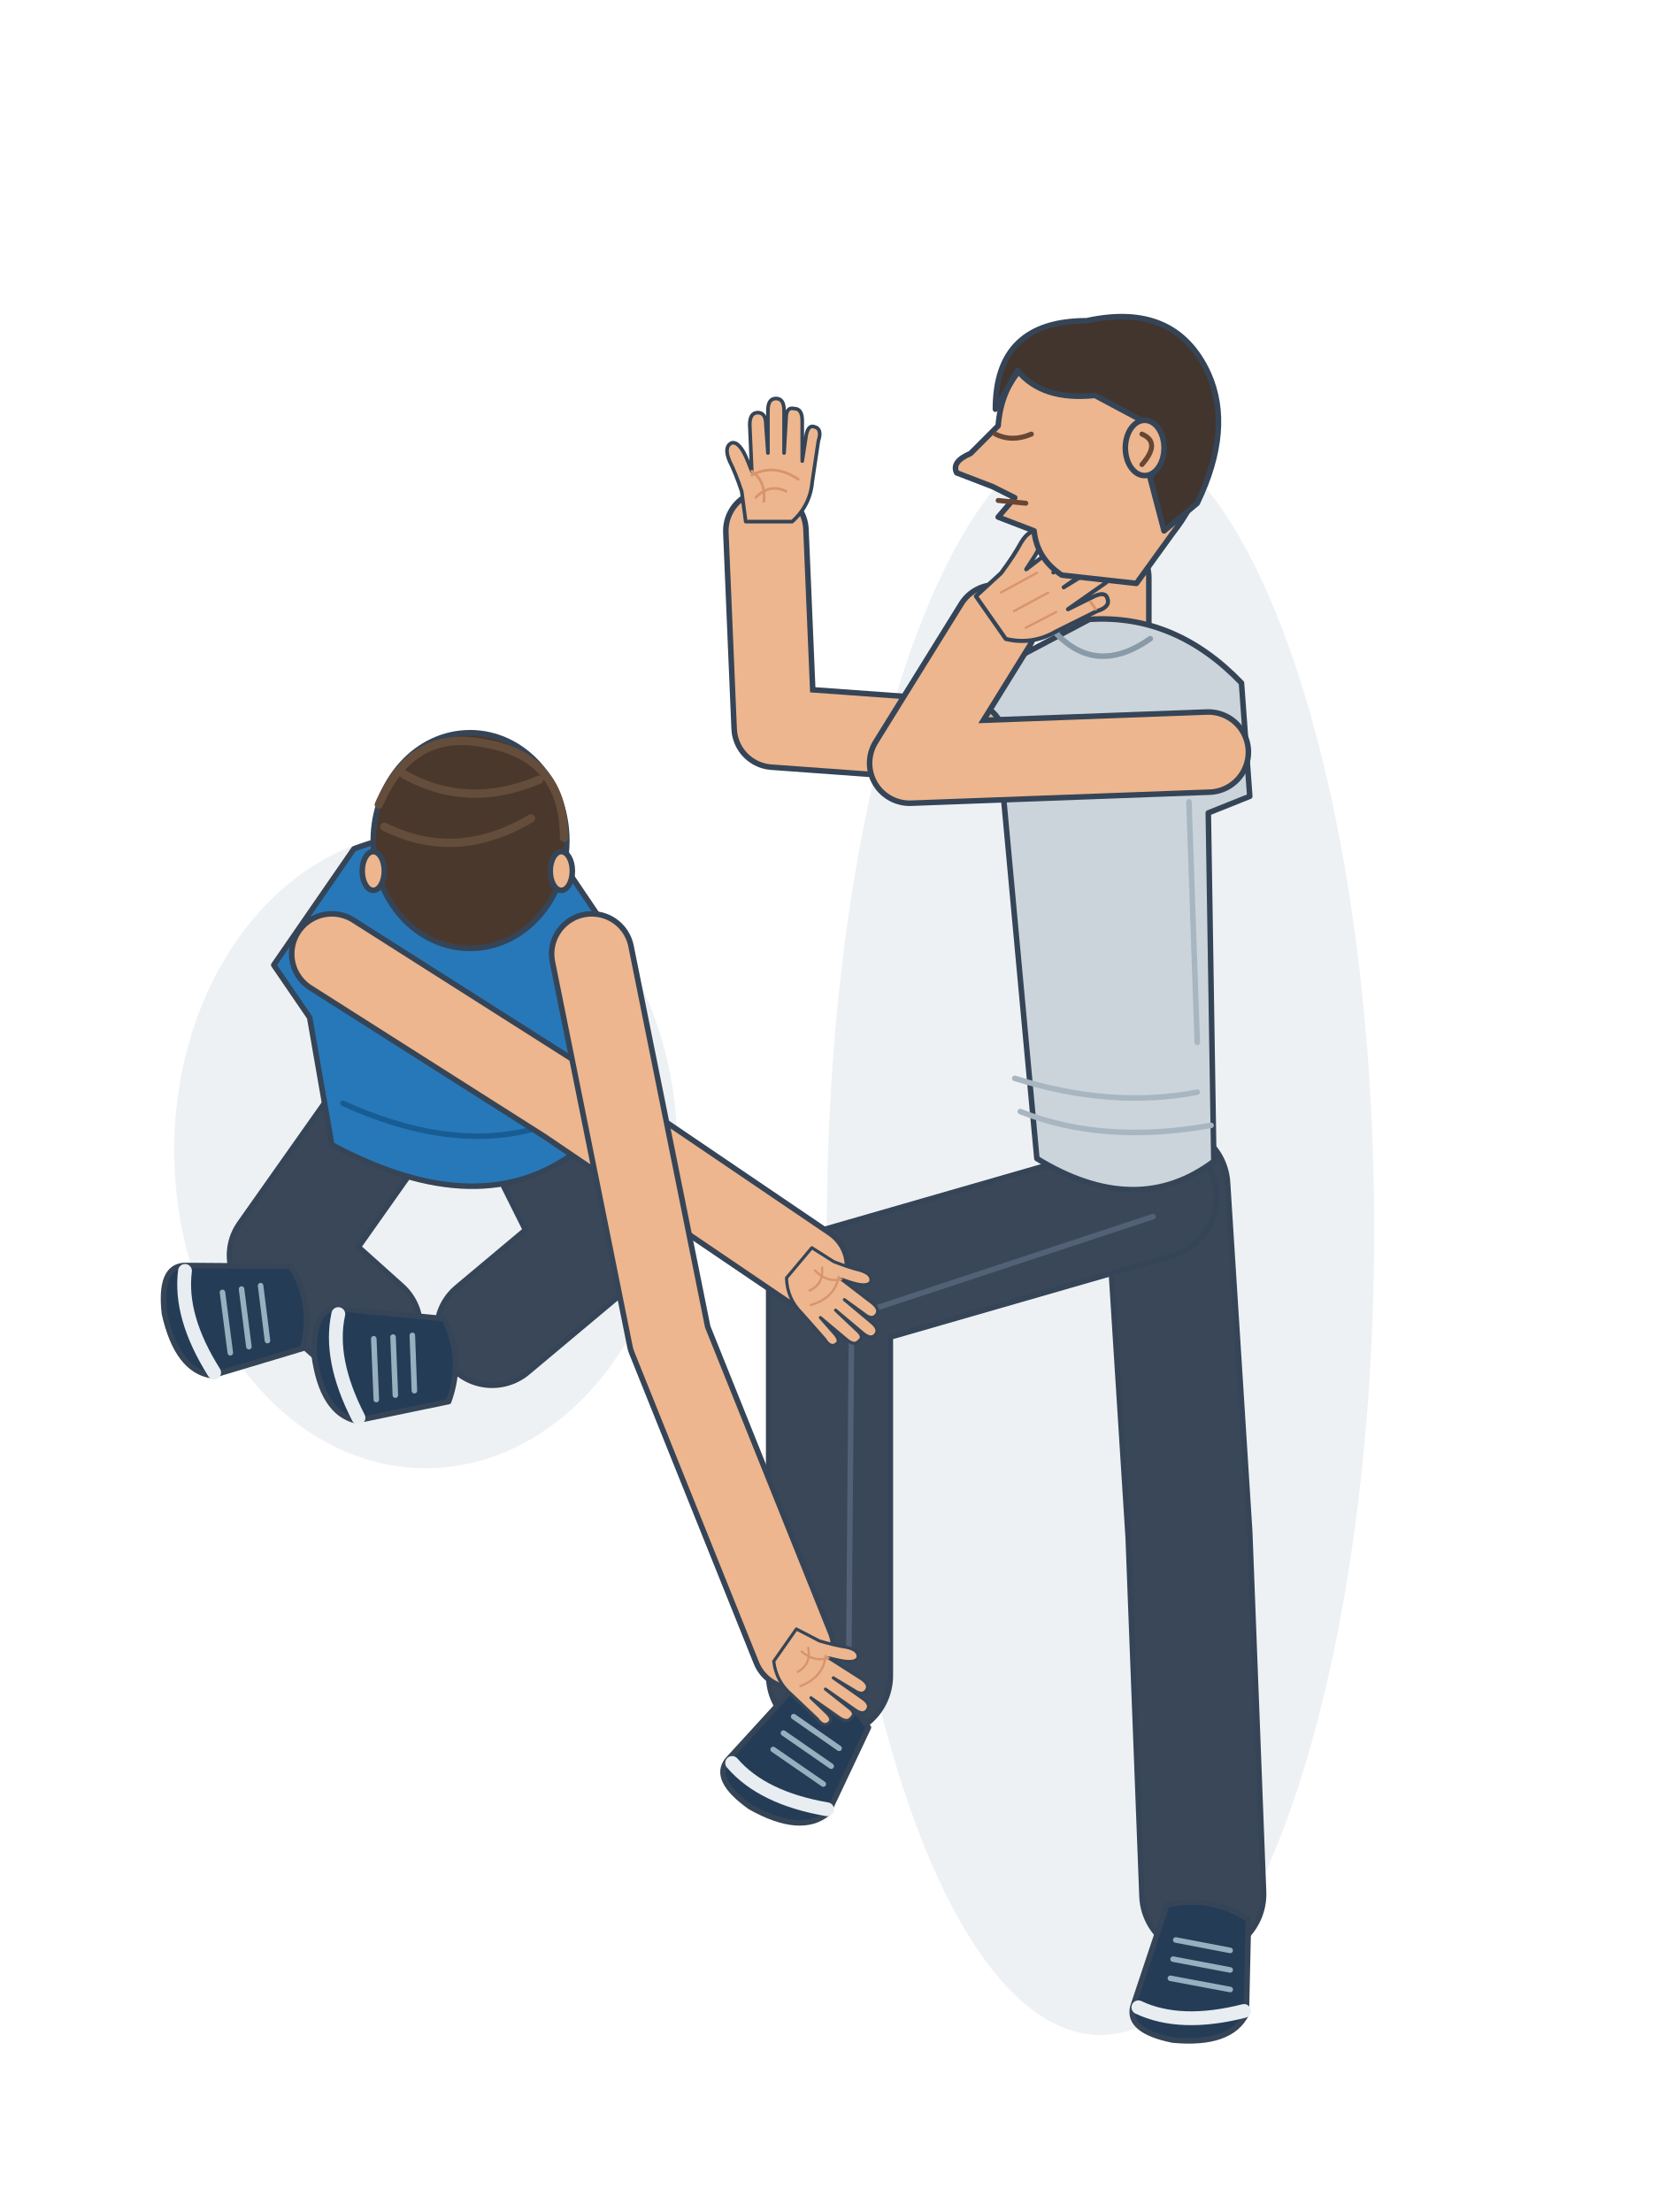
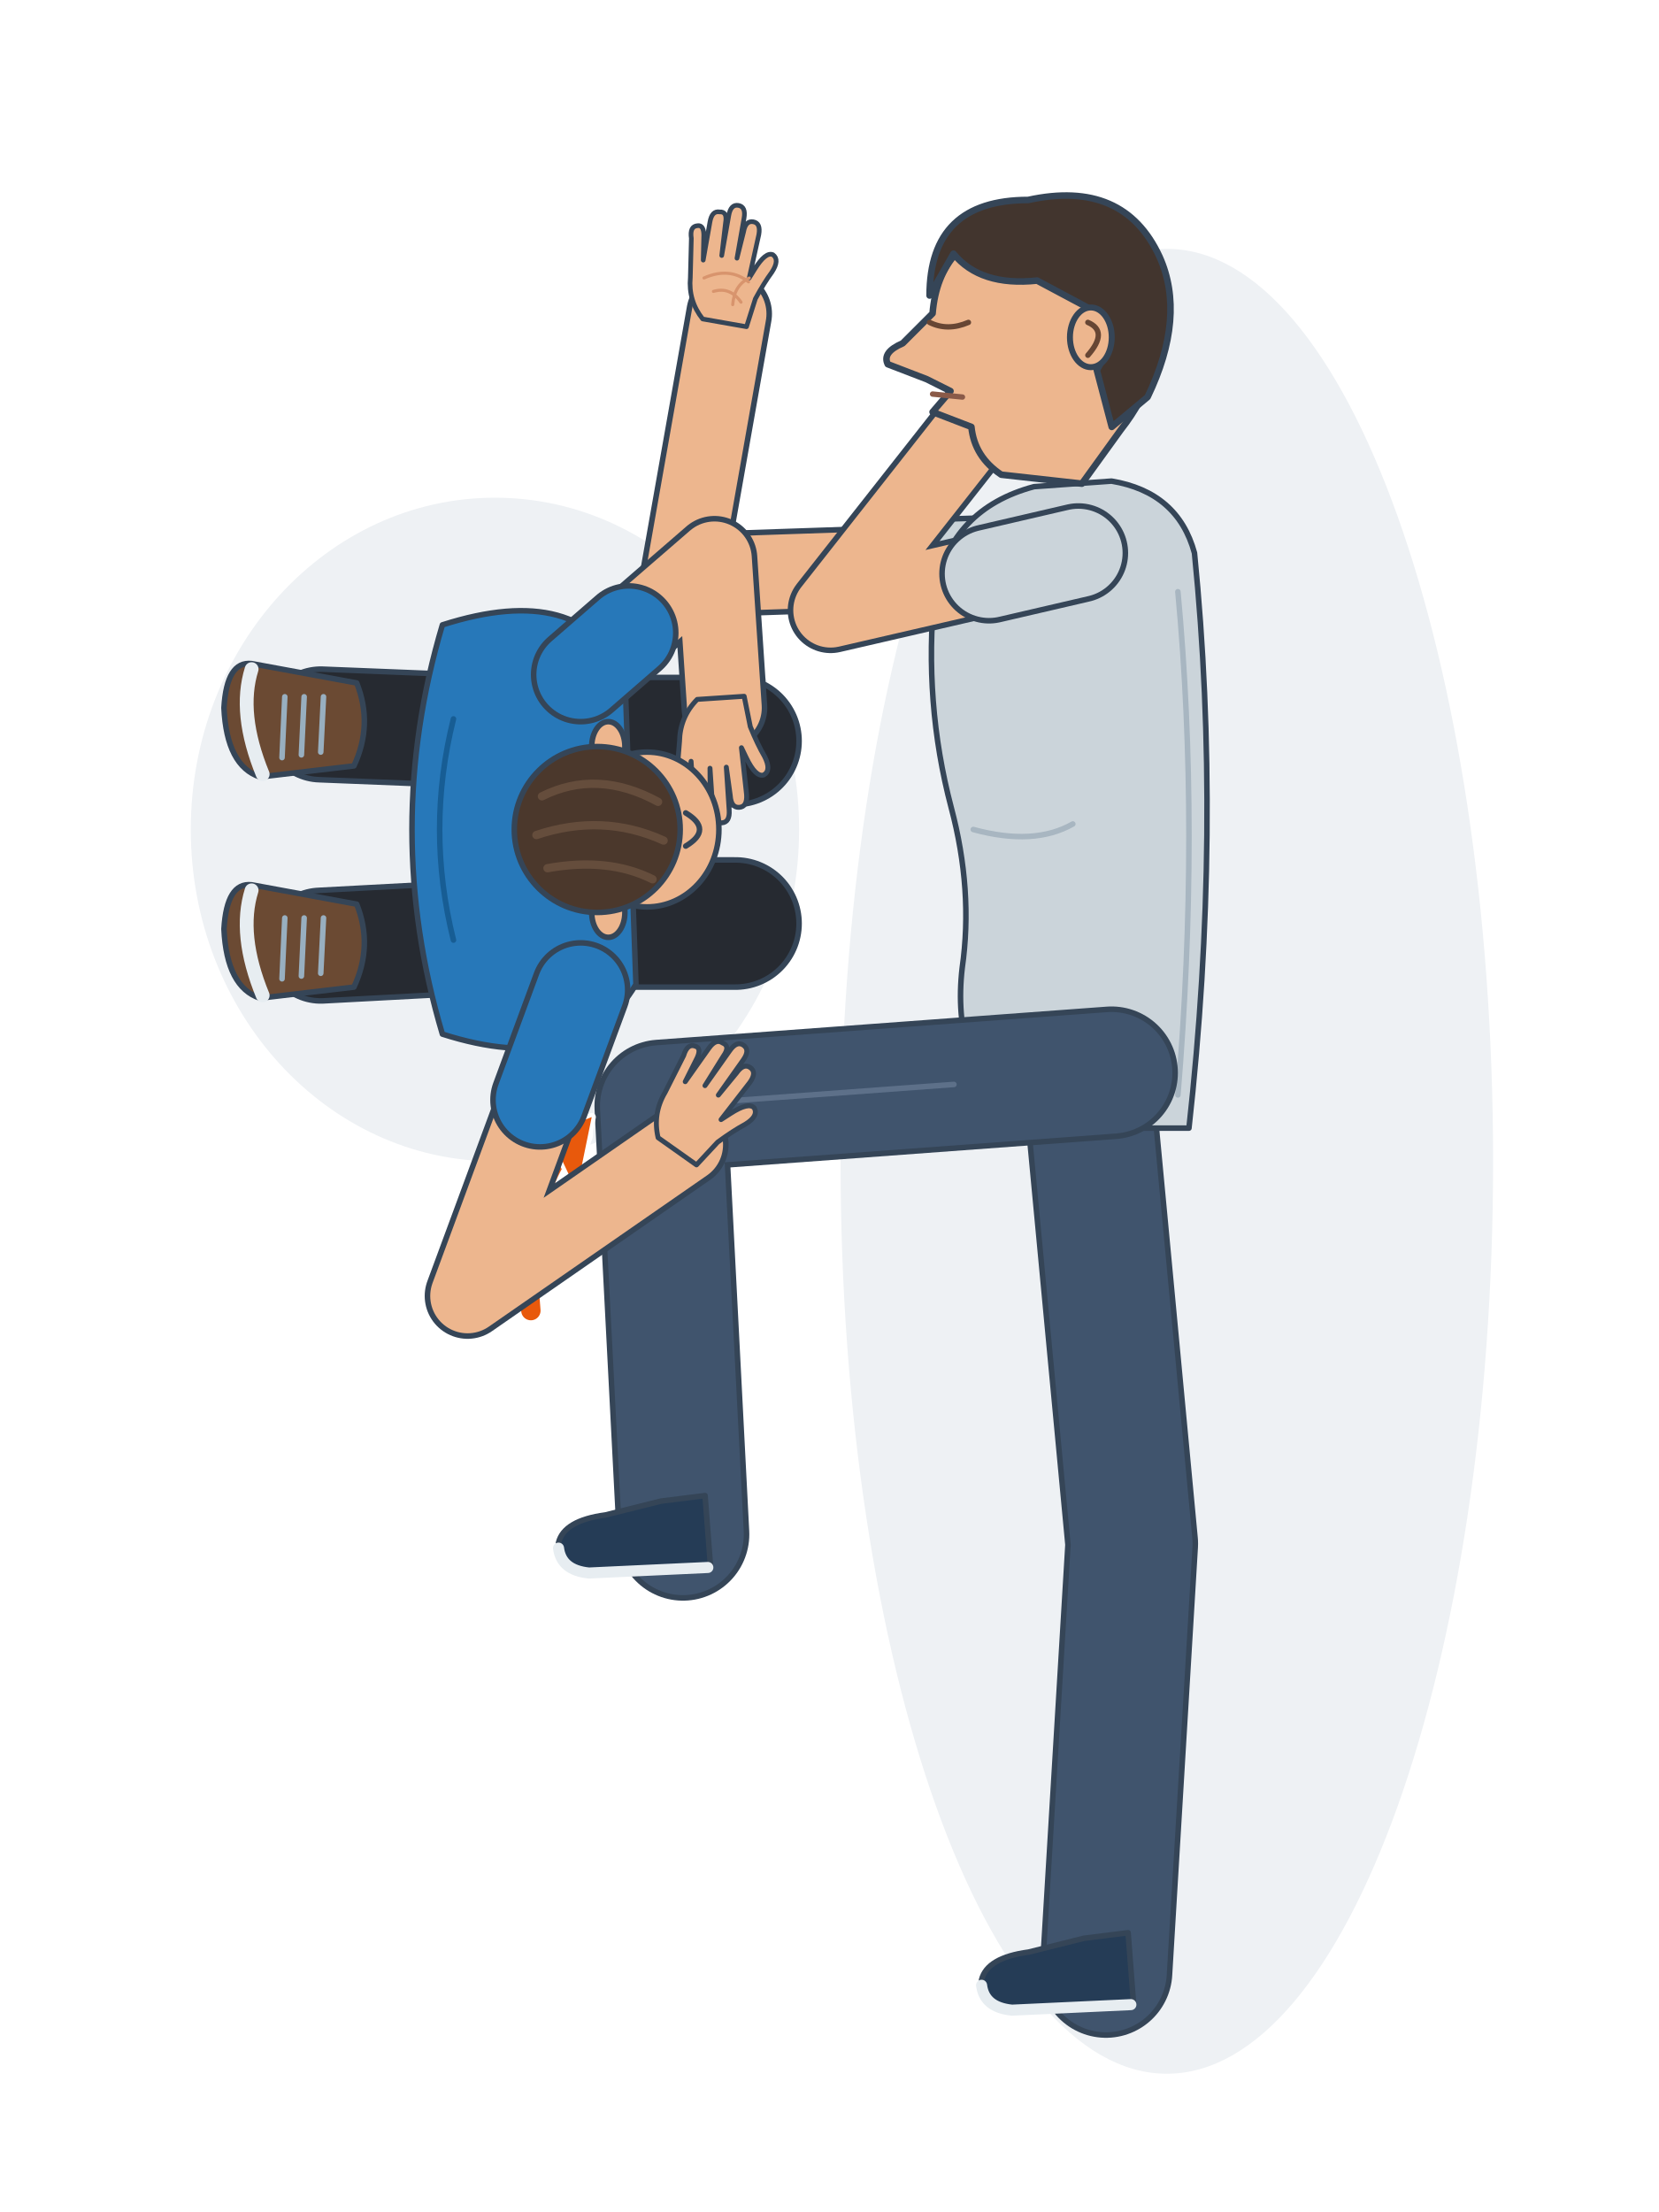
<svg xmlns="http://www.w3.org/2000/svg" width="600" height="800" viewBox="0 0 600 800" role="img">
  <rect width="600" height="800" fill="white" />
-   <ellipse cx="398" cy="445" rx="99" ry="291" fill="#eef1f4" stroke="none" stroke-width="2" />
-   <ellipse cx="154" cy="416" rx="91" ry="115" fill="#eef1f4" stroke="none" stroke-width="2" />
-   <path d="M400 209 L400 243" fill="none" stroke="#354557" stroke-width="33" stroke-linecap="round" stroke-linejoin="round" />
-   <path d="M400 209 L400 243" fill="none" stroke="#edb68e" stroke-width="29" stroke-linecap="round" stroke-linejoin="round" />
-   <path d="M422 429 L430 555 L435 685" fill="none" stroke="#354557" stroke-width="46" stroke-linecap="round" stroke-linejoin="round" />
-   <path d="M422 429 L430 555 L435 685" fill="none" stroke="#394759" stroke-width="42" stroke-linecap="round" stroke-linejoin="round" />
-   <g transform="translate(435 704) rotate(8)">
-     <path d="M-15 -13 Q0 -19 15 -12 L19 22 Q15 34 -6 35 Q-23 34 -22 25 Z" fill="#253c56" stroke="#354557" stroke-width="2" stroke-linecap="round" stroke-linejoin="round" />
-     <path d="M-20 25 Q-4 30 18 21" fill="none" stroke="#e7edf1" stroke-width="5" stroke-linecap="round" stroke-linejoin="round" />
-     <path d="M-10 -1 L10 0 M-10 6 L11 7 M-10 13 L12 14" fill="none" stroke="#98afc0" stroke-width="2" stroke-linecap="round" stroke-linejoin="round" />
+   <ellipse cx="422" cy="420" rx="118" ry="330" fill="#eef1f4" stroke="none" stroke-width="2" />
+   <ellipse cx="179" cy="300" rx="110" ry="120" fill="#eef1f4" stroke="none" stroke-width="2" />
+   <g transform="translate(22 0)">
+     <path d="M372 396 L387.3 558.3 L378 713" fill="none" stroke="#354557" stroke-width="48" stroke-linecap="round" stroke-linejoin="round" />
+     <path d="M372 396 L387.3 558.3 L378 713" fill="none" stroke="#40546d" stroke-width="44" stroke-linecap="round" stroke-linejoin="round" />
+     <g transform="translate(378 713) rotate(0)">
+       <path d="M8 -14 L10 12 L-34 14 Q-46 13 -45 3 Q-43 -5 -28 -7 L-8 -12 Z" fill="#253c56" stroke="#354557" stroke-width="2" stroke-linecap="round" stroke-linejoin="round" />
+       <path d="M9 12 L-34 14 Q-44 13 -45 5" fill="none" stroke="#e7edf1" stroke-width="4" stroke-linecap="round" stroke-linejoin="round" />
+     </g>
+     <path d="M343 204 L225 208 L241.7 113.5" fill="none" stroke="#354557" stroke-width="31" stroke-linecap="round" stroke-linejoin="round" />
+     <path d="M343 204 L225 208 L241.7 113.5" fill="none" stroke="#edb68e" stroke-width="27" stroke-linecap="round" stroke-linejoin="round" />
+     <path d="M343 204 L300.5 205.4" fill="none" stroke="#354557" stroke-width="36" stroke-linecap="round" stroke-linejoin="round" />
+     <path d="M343 204 L300.5 205.4" fill="none" stroke="#cbd4da" stroke-width="32" stroke-linecap="round" stroke-linejoin="round" />
+     <g transform="translate(241.7 113.5) rotate(10) scale(-0.7 0.7)">
+       <path d="M-10 5 L-12 -10 Q-15 -19 -18 -25 Q-21 -32 -17 -34 Q-13 -35 -9 -25 L-7 -20 L-8 -43 Q-8 -49 -4 -49 Q0 -49 0 -43 L1 -29 L1 -50 Q1 -56 5 -56 Q9 -56 9 -50 L9 -29 L10 -46 Q10 -52 14 -51 Q18 -51 18 -45 L18 -25 L20 -38 Q21 -43 24 -42 Q28 -41 26 -35 L23 -15 Q22 -3 13 5 Z" fill="#edb68e" stroke="#354557" stroke-width="2.4" stroke-linecap="round" stroke-linejoin="round" />
+       <path d="M-7 -18 Q4 -24 16 -16 M-5 -7 Q2 -14 10 -10 M-7 -20 Q0 -15 -1 -5" fill="none" stroke="#d8946d" stroke-width="1.6" stroke-linecap="round" stroke-linejoin="round" />
+     </g>
+     <path d="M352 176 Q322 184 316 214 Q312 254 322 292 Q330 322 326 350 Q322 384 344 408 L408 408 Q420 300 410 200 Q404 178 380 174 Z" fill="#cbd4da" stroke="#354557" stroke-width="2" stroke-linecap="round" stroke-linejoin="round" />
+     <path d="M330 300 Q352 306 366 298 M404 214 Q412 300 404 396" fill="none" stroke="#a8b6c1" stroke-width="2" stroke-linecap="round" stroke-linejoin="round" />
+     <path d="M380 388 L217 400 L225 554.9" fill="none" stroke="#354557" stroke-width="48" stroke-linecap="round" stroke-linejoin="round" />
+     <path d="M380 388 L217 400 L225 554.9" fill="none" stroke="#40546d" stroke-width="44" stroke-linecap="round" stroke-linejoin="round" />
+     <g transform="translate(225 554.9) rotate(0)">
+       <path d="M8 -14 L10 12 L-34 14 Q-46 13 -45 3 Q-43 -5 -28 -7 L-8 -12 Z" fill="#253c56" stroke="#354557" stroke-width="2" stroke-linecap="round" stroke-linejoin="round" />
+       <path d="M9 12 L-34 14 Q-44 13 -45 5" fill="none" stroke="#e7edf1" stroke-width="4" stroke-linecap="round" stroke-linejoin="round" />
+     </g>
+     <path d="M323 392.2 L233.3 398.8" fill="none" stroke="#5d7089" stroke-width="2" stroke-linecap="round" stroke-linejoin="round" />
+     <path d="M368 200 L278.4 220.7 L334 150" fill="none" stroke="#354557" stroke-width="31" stroke-linecap="round" stroke-linejoin="round" />
+     <path d="M368 200 L278.4 220.7 L334 150" fill="none" stroke="#edb68e" stroke-width="27" stroke-linecap="round" stroke-linejoin="round" />
+     <path d="M368 200 L335.7 207.5" fill="none" stroke="#354557" stroke-width="36" stroke-linecap="round" stroke-linejoin="round" />
+     <path d="M368 200 L335.7 207.5" fill="none" stroke="#cbd4da" stroke-width="32" stroke-linecap="round" stroke-linejoin="round" />
+     <g transform="translate(334 150) rotate(28.2) scale(0.7)">
+       <path d="M-10 5 L-12 -10 Q-15 -19 -18 -25 Q-21 -32 -17 -34 Q-13 -35 -9 -25 L-7 -20 L-8 -43 Q-8 -49 -4 -49 Q0 -49 0 -43 L1 -29 L1 -50 Q1 -56 5 -56 Q9 -56 9 -50 L9 -29 L10 -46 Q10 -52 14 -51 Q18 -51 18 -45 L18 -25 L20 -38 Q21 -43 24 -42 Q28 -41 26 -35 L23 -15 Q22 -3 13 5 Z" fill="#edb68e" stroke="#354557" stroke-width="2.4" stroke-linecap="round" stroke-linejoin="round" />
+     </g>
+     <g transform="translate(352 122) rotate(0) scale(1.08)">
+       <path d="M18 -40 Q40 -35 42 -11 Q44 12 29 31 L16 49 L-11 46 Q-20 40 -21 30 L-34 25 L-28 18 L-36 14 L-49 9 Q-51 5 -44 2 L-34 -8 Q-32 -33 -6 -39 Z" fill="#edb68e" stroke="#354557" stroke-width="2.2" stroke-linecap="round" stroke-linejoin="round" />
+       <path d="M-35 -14 Q-35 -46 -2 -46 Q30 -53 42 -27 Q51 -7 38 20 L26 30 L21 11 Q30 -4 16 -11 L1 -19 Q-18 -17 -27 -28 Z" fill="#42352e" stroke="#354557" stroke-width="2.2" stroke-linecap="round" stroke-linejoin="round" />
+       <ellipse cx="19" cy="0" rx="7" ry="10" fill="#edb68e" stroke="#354557" stroke-width="2" />
+       <path d="M18 -5 Q25 -2 18 6 M-35 -5 Q-29 -2 -22 -5" fill="none" stroke="#674634" stroke-width="1.8" stroke-linecap="round" stroke-linejoin="round" />
+       <path d="M-34 19 L-24 20" fill="none" stroke="#8a5a48" stroke-width="1.8" stroke-linecap="round" stroke-linejoin="round" />
+     </g>
+     <path d="M170 474 Q166 432 186 410" fill="none" stroke="#fff" stroke-width="13" stroke-linecap="round" stroke-linejoin="round" />
+     <path d="M170 474 Q166 432 186 410" fill="none" stroke="#e8590c" stroke-width="7" stroke-linecap="round" stroke-linejoin="round" />
+     <g transform="translate(192 404) rotate(-50)">
+       <path d="M0 0 L-24 -13 L-18 0 L-24 13 Z" fill="#e8590c" stroke="#fff" stroke-width="3" stroke-linecap="round" stroke-linejoin="round" />
+       <path d="M0 0 L-24 -13 L-18 0 L-24 13 Z" fill="#e8590c" stroke="none" stroke-width="2" stroke-linecap="round" stroke-linejoin="round" />
+     </g>
  </g>
-   <path d="M418 433 L300 467 L300 606" fill="none" stroke="#354557" stroke-width="46" stroke-linecap="round" stroke-linejoin="round" />
-   <path d="M418 433 L300 467 L300 606" fill="none" stroke="#394759" stroke-width="42" stroke-linecap="round" stroke-linejoin="round" />
-   <g transform="translate(295 627) rotate(32)">
-     <path d="M-15 -13 Q0 -19 15 -12 L19 22 Q15 34 -6 35 Q-23 34 -22 25 Z" fill="#253c56" stroke="#354557" stroke-width="2" stroke-linecap="round" stroke-linejoin="round" />
-     <path d="M-20 25 Q-4 30 18 21" fill="none" stroke="#e7edf1" stroke-width="5" stroke-linecap="round" stroke-linejoin="round" />
-     <path d="M-10 -1 L10 0 M-10 6 L11 7 M-10 13 L12 14" fill="none" stroke="#98afc0" stroke-width="2" stroke-linecap="round" stroke-linejoin="round" />
+   <g transform="translate(-26 0)">
+     <path d="M292 268 L142 262" fill="none" stroke="#354557" stroke-width="42" stroke-linecap="round" stroke-linejoin="round" />
+     <path d="M292 268 L142 262" fill="none" stroke="#262a31" stroke-width="38" stroke-linecap="round" stroke-linejoin="round" />
+     <path d="M292 334 L142 342" fill="none" stroke="#354557" stroke-width="42" stroke-linecap="round" stroke-linejoin="round" />
+     <path d="M292 334 L142 342" fill="none" stroke="#262a31" stroke-width="38" stroke-linecap="round" stroke-linejoin="round" />
+     <g transform="translate(142 262) rotate(90)">
+       <path d="M-15 -13 Q0 -19 15 -12 L19 22 Q15 34 -6 35 Q-23 34 -22 25 Z" fill="#6b4a33" stroke="#354557" stroke-width="2" stroke-linecap="round" stroke-linejoin="round" />
+       <path d="M-20 25 Q-4 30 18 21" fill="none" stroke="#e7edf1" stroke-width="5" stroke-linecap="round" stroke-linejoin="round" />
+       <path d="M-10 -1 L10 0 M-10 6 L11 7 M-10 13 L12 14" fill="none" stroke="#98afc0" stroke-width="2" stroke-linecap="round" stroke-linejoin="round" />
+     </g>
+     <g transform="translate(142 342) rotate(90)">
+       <path d="M-15 -13 Q0 -19 15 -12 L19 22 Q15 34 -6 35 Q-23 34 -22 25 Z" fill="#6b4a33" stroke="#354557" stroke-width="2" stroke-linecap="round" stroke-linejoin="round" />
+       <path d="M-20 25 Q-4 30 18 21" fill="none" stroke="#e7edf1" stroke-width="5" stroke-linecap="round" stroke-linejoin="round" />
+       <path d="M-10 -1 L10 0 M-10 6 L11 7 M-10 13 L12 14" fill="none" stroke="#98afc0" stroke-width="2" stroke-linecap="round" stroke-linejoin="round" />
+     </g>
+     <path d="M212 268 L292 268" fill="none" stroke="#354557" stroke-width="48" stroke-linecap="round" stroke-linejoin="round" />
+     <path d="M212 268 L292 268" fill="none" stroke="#262a31" stroke-width="44" stroke-linecap="round" stroke-linejoin="round" />
+     <path d="M212 334 L292 334" fill="none" stroke="#354557" stroke-width="48" stroke-linecap="round" stroke-linejoin="round" />
+     <path d="M212 334 L292 334" fill="none" stroke="#262a31" stroke-width="44" stroke-linecap="round" stroke-linejoin="round" />
+     <path d="M186 226 Q236 210 252 244 L256 356 Q236 390 186 374 Q164 300 186 226 Z" fill="#2778b9" stroke="#354557" stroke-width="2" stroke-linecap="round" stroke-linejoin="round" />
+     <path d="M190 260 Q180 300 190 340" fill="none" stroke="#175d94" stroke-width="2" stroke-linecap="round" stroke-linejoin="round" />
+     <path d="M236 244 L284.4 202.1 L288 256" fill="none" stroke="#354557" stroke-width="31" stroke-linecap="round" stroke-linejoin="round" />
+     <path d="M236 244 L284.4 202.1 L288 256" fill="none" stroke="#edb68e" stroke-width="27" stroke-linecap="round" stroke-linejoin="round" />
+     <path d="M236 244 L253.4 228.9" fill="none" stroke="#354557" stroke-width="36" stroke-linecap="round" stroke-linejoin="round" />
+     <path d="M236 244 L253.4 228.9" fill="none" stroke="#2778b9" stroke-width="32" stroke-linecap="round" stroke-linejoin="round" />
+     <g transform="translate(288 256) rotate(176.2) scale(0.74)">
+       <path d="M-10 5 L-12 -10 Q-15 -19 -18 -25 Q-21 -32 -17 -34 Q-13 -35 -9 -25 L-7 -20 L-8 -43 Q-8 -49 -4 -49 Q0 -49 0 -43 L1 -29 L1 -50 Q1 -56 5 -56 Q9 -56 9 -50 L9 -29 L10 -46 Q10 -52 14 -51 Q18 -51 18 -45 L18 -25 L20 -38 Q21 -43 24 -42 Q28 -41 26 -35 L23 -15 Q22 -3 13 5 Z" fill="#edb68e" stroke="#354557" stroke-width="2.4" stroke-linecap="round" stroke-linejoin="round" />
+     </g>
+     <path d="M236 358 L195.1 468.7 L274 414" fill="none" stroke="#354557" stroke-width="31" stroke-linecap="round" stroke-linejoin="round" />
+     <path d="M236 358 L195.1 468.7 L274 414" fill="none" stroke="#edb68e" stroke-width="27" stroke-linecap="round" stroke-linejoin="round" />
+     <path d="M236 358 L221.3 397.8" fill="none" stroke="#354557" stroke-width="36" stroke-linecap="round" stroke-linejoin="round" />
+     <path d="M236 358 L221.3 397.8" fill="none" stroke="#2778b9" stroke-width="32" stroke-linecap="round" stroke-linejoin="round" />
+     <g transform="translate(274 414) rotate(35.3) scale(-0.74 0.74)">
+       <path d="M-10 5 L-12 -10 Q-15 -19 -18 -25 Q-21 -32 -17 -34 Q-13 -35 -9 -25 L-7 -20 L-8 -43 Q-8 -49 -4 -49 Q0 -49 0 -43 L1 -29 L1 -50 Q1 -56 5 -56 Q9 -56 9 -50 L9 -29 L10 -46 Q10 -52 14 -51 Q18 -51 18 -45 L18 -25 L20 -38 Q21 -43 24 -42 Q28 -41 26 -35 L23 -15 Q22 -3 13 5 Z" fill="#edb68e" stroke="#354557" stroke-width="2.4" stroke-linecap="round" stroke-linejoin="round" />
+     </g>
+     <g transform="translate(246 300) rotate(0)">
+       <ellipse cx="0" cy="-30" rx="6" ry="9" fill="#edb68e" stroke="#354557" stroke-width="2" />
+       <ellipse cx="0" cy="30" rx="6" ry="9" fill="#edb68e" stroke="#354557" stroke-width="2" />
+       <ellipse cx="14" cy="0" rx="26" ry="28" fill="#edb68e" stroke="#354557" stroke-width="2" />
+       <path d="M28 -6 Q38 0 28 6" fill="#edb68e" stroke="#354557" stroke-width="2" stroke-linecap="round" stroke-linejoin="round" />
+       <circle cx="-4" cy="0" r="30" fill="#4b382c" stroke="#354557" stroke-width="2" />
+       <path d="M-24 -12 Q-4 -22 18 -10 M-26 2 Q-2 -6 20 4 M-22 14 Q0 10 16 18" fill="none" stroke="#654d3c" stroke-width="3" stroke-linecap="round" stroke-linejoin="round" />
+     </g>
  </g>
-   <path d="M417 440 L308 476 L307 597" fill="none" stroke="#536176" stroke-width="2" stroke-linecap="round" stroke-linejoin="round" />
-   <path d="M394 224 Q425 222 449 247 L452 288 L437 294 L439 420 Q411 441 375 419 L363 289 L345 284 L343 251 Z" fill="#cbd4da" stroke="#354557" stroke-width="2" stroke-linecap="round" stroke-linejoin="round" />
-   <path d="M381 228 Q396 245 416 231" fill="none" stroke="#899aa8" stroke-width="2" stroke-linecap="round" stroke-linejoin="round" />
-   <path d="M367 390 Q402 401 433 395 M369 402 Q399 414 438 407 M430 290 L433 377" fill="none" stroke="#a8b6c1" stroke-width="2" stroke-linecap="round" stroke-linejoin="round" />
-   <path d="M349 268 L280 263 L277 192" fill="none" stroke="#354557" stroke-width="31" stroke-linecap="round" stroke-linejoin="round" />
-   <path d="M349 268 L280 263 L277 192" fill="none" stroke="#edb68e" stroke-width="27" stroke-linecap="round" stroke-linejoin="round" />
-   <g transform="translate(277 185) rotate(0) scale(0.73)">
-     <path d="M-10 5 L-12 -10 Q-15 -19 -18 -25 Q-21 -32 -17 -34 Q-13 -35 -9 -25 L-7 -20 L-8 -43 Q-8 -49 -4 -49 Q0 -49 0 -43 L1 -29 L1 -50 Q1 -56 5 -56 Q9 -56 9 -50 L9 -29 L10 -46 Q10 -52 14 -51 Q18 -51 18 -45 L18 -25 L20 -38 Q21 -43 24 -42 Q28 -41 26 -35 L23 -15 Q22 -3 13 5 Z" fill="#edb68e" stroke="#354557" stroke-width="1.8" stroke-linecap="round" stroke-linejoin="round" />
-     <path d="M-7 -18 Q4 -24 16 -16 M-5 -7 Q2 -14 10 -10 M-7 -20 Q0 -15 -1 -5" fill="none" stroke="#d8946d" stroke-width="1.3" stroke-linecap="round" stroke-linejoin="round" />
-   </g>
-   <path d="M139 403 L103 454 L132 480" fill="none" stroke="#354557" stroke-width="42" stroke-linecap="round" stroke-linejoin="round" />
-   <path d="M139 403 L103 454 L132 480" fill="none" stroke="#394759" stroke-width="38" stroke-linecap="round" stroke-linejoin="round" />
-   <g transform="translate(95 475) rotate(80)">
-     <path d="M-15 -13 Q0 -19 15 -12 L19 22 Q15 34 -6 35 Q-23 34 -22 25 Z" fill="#253c56" stroke="#354557" stroke-width="2" stroke-linecap="round" stroke-linejoin="round" />
-     <path d="M-20 25 Q-4 30 18 21" fill="none" stroke="#e7edf1" stroke-width="5" stroke-linecap="round" stroke-linejoin="round" />
-     <path d="M-10 -1 L10 0 M-10 6 L11 7 M-10 13 L12 14" fill="none" stroke="#98afc0" stroke-width="2" stroke-linecap="round" stroke-linejoin="round" />
-   </g>
-   <path d="M193 406 L215 450 L178 481" fill="none" stroke="#354557" stroke-width="42" stroke-linecap="round" stroke-linejoin="round" />
-   <path d="M193 406 L215 450 L178 481" fill="none" stroke="#394759" stroke-width="38" stroke-linecap="round" stroke-linejoin="round" />
-   <g transform="translate(149 493) rotate(85)">
-     <path d="M-15 -13 Q0 -19 15 -12 L19 22 Q15 34 -6 35 Q-23 34 -22 25 Z" fill="#253c56" stroke="#354557" stroke-width="2" stroke-linecap="round" stroke-linejoin="round" />
-     <path d="M-20 25 Q-4 30 18 21" fill="none" stroke="#e7edf1" stroke-width="5" stroke-linecap="round" stroke-linejoin="round" />
-     <path d="M-10 -1 L10 0 M-10 6 L11 7 M-10 13 L12 14" fill="none" stroke="#98afc0" stroke-width="2" stroke-linecap="round" stroke-linejoin="round" />
-   </g>
-   <path d="M128 307 Q168 292 204 313 L229 350 L213 375 L209 416 Q174 443 120 414 L112 368 L99 349 Z" fill="#2778b9" stroke="#354557" stroke-width="2" stroke-linecap="round" stroke-linejoin="round" />
-   <path d="M124 399 Q170 420 205 404 M133 318 Q159 335 177 317" fill="none" stroke="#175d94" stroke-width="2" stroke-linecap="round" stroke-linejoin="round" />
-   <path d="M437 272 L329 276 L360 226" fill="none" stroke="#354557" stroke-width="31" stroke-linecap="round" stroke-linejoin="round" />
-   <path d="M437 272 L329 276 L360 226" fill="none" stroke="#edb68e" stroke-width="27" stroke-linecap="round" stroke-linejoin="round" />
-   <g transform="translate(361 220) rotate(55) scale(0.82)">
-     <path d="M-10 5 L-12 -10 Q-15 -19 -18 -25 Q-21 -32 -17 -34 Q-13 -35 -9 -25 L-7 -20 L-8 -43 Q-8 -49 -4 -49 Q0 -49 0 -43 L1 -29 L1 -50 Q1 -56 5 -56 Q9 -56 9 -50 L9 -29 L10 -46 Q10 -52 14 -51 Q18 -51 18 -45 L18 -25 L20 -38 Q21 -43 24 -42 Q28 -41 26 -35 L23 -15 Q22 -3 13 5 Z" fill="#edb68e" stroke="#354557" stroke-width="1.8" stroke-linecap="round" stroke-linejoin="round" />
-     <path d="M-5 -43 l4 0" fill="none" stroke="#d8946d" stroke-width="1.2" stroke-linecap="round" stroke-linejoin="round" />
-     <path d="M3 -49 l4 0" fill="none" stroke="#d8946d" stroke-width="1.2" stroke-linecap="round" stroke-linejoin="round" />
-     <path d="M12 -44 l4 0" fill="none" stroke="#d8946d" stroke-width="1.2" stroke-linecap="round" stroke-linejoin="round" />
-     <path d="M21 -35 l4 0" fill="none" stroke="#d8946d" stroke-width="1.2" stroke-linecap="round" stroke-linejoin="round" />
-     <path d="M-5 -5 L-3 -23 M5 -5 L7 -22 M14 -5 L16 -20" fill="none" stroke="#d8946d" stroke-width="1" stroke-linecap="round" stroke-linejoin="round" />
-   </g>
-   <path d="M120 345 L205 399 L292 458" fill="none" stroke="#354557" stroke-width="31" stroke-linecap="round" stroke-linejoin="round" />
-   <path d="M120 345 L205 399 L292 458" fill="none" stroke="#edb68e" stroke-width="27" stroke-linecap="round" stroke-linejoin="round" />
-   <path d="M214 345 L242 484 L287 596" fill="none" stroke="#354557" stroke-width="31" stroke-linecap="round" stroke-linejoin="round" />
-   <path d="M214 345 L242 484 L287 596" fill="none" stroke="#edb68e" stroke-width="27" stroke-linecap="round" stroke-linejoin="round" />
-   <g transform="translate(292 458) rotate(130) scale(0.62)">
-     <path d="M-10 5 L-12 -10 Q-15 -19 -18 -25 Q-21 -32 -17 -34 Q-13 -35 -9 -25 L-7 -20 L-8 -43 Q-8 -49 -4 -49 Q0 -49 0 -43 L1 -29 L1 -50 Q1 -56 5 -56 Q9 -56 9 -50 L9 -29 L10 -46 Q10 -52 14 -51 Q18 -51 18 -45 L18 -25 L20 -38 Q21 -43 24 -42 Q28 -41 26 -35 L23 -15 Q22 -3 13 5 Z" fill="#edb68e" stroke="#354557" stroke-width="1.8" stroke-linecap="round" stroke-linejoin="round" />
-     <path d="M-7 -18 Q4 -24 16 -16 M-5 -7 Q2 -14 10 -10 M-7 -20 Q0 -15 -1 -5" fill="none" stroke="#d8946d" stroke-width="1.3" stroke-linecap="round" stroke-linejoin="round" />
-   </g>
-   <g transform="translate(287 596) rotate(125) scale(0.62)">
-     <path d="M-10 5 L-12 -10 Q-15 -19 -18 -25 Q-21 -32 -17 -34 Q-13 -35 -9 -25 L-7 -20 L-8 -43 Q-8 -49 -4 -49 Q0 -49 0 -43 L1 -29 L1 -50 Q1 -56 5 -56 Q9 -56 9 -50 L9 -29 L10 -46 Q10 -52 14 -51 Q18 -51 18 -45 L18 -25 L20 -38 Q21 -43 24 -42 Q28 -41 26 -35 L23 -15 Q22 -3 13 5 Z" fill="#edb68e" stroke="#354557" stroke-width="1.8" stroke-linecap="round" stroke-linejoin="round" />
-     <path d="M-7 -18 Q4 -24 16 -16 M-5 -7 Q2 -14 10 -10 M-7 -20 Q0 -15 -1 -5" fill="none" stroke="#d8946d" stroke-width="1.3" stroke-linecap="round" stroke-linejoin="round" />
-   </g>
-   <g transform="">
-     <path d="M413 122 Q435 127 437 151 Q439 174 424 193 L411 211 L384 208 Q375 202 374 192 L361 187 L367 180 L359 176 L346 171 Q344 167 351 164 L361 154 Q363 129 389 123 Z" fill="#edb68e" stroke="#354557" stroke-width="2" stroke-linecap="round" stroke-linejoin="round" />
-     <path d="M360 148 Q360 116 393 116 Q425 109 437 135 Q446 155 433 182 L421 192 L416 173 Q425 158 411 151 L396 143 Q377 145 368 134 Z" fill="#42352e" stroke="#354557" stroke-width="2" stroke-linecap="round" stroke-linejoin="round" />
-     <ellipse cx="414" cy="162" rx="7" ry="10" fill="#edb68e" stroke="#354557" stroke-width="2" />
-     <path d="M413 157 Q420 160 413 168 M360 157 Q366 160 373 157 M361 181 L371 182" fill="none" stroke="#674634" stroke-width="1.8" stroke-linecap="round" stroke-linejoin="round" />
-   </g>
-   <ellipse cx="170" cy="304" rx="35" ry="39" fill="#4b382c" stroke="#354557" stroke-width="2" />
-   <path d="M137 291 Q149 263 176 269 Q204 274 204 303 M146 280 Q169 293 195 282 M139 299 Q165 312 192 296" fill="none" stroke="#654d3c" stroke-width="3" stroke-linecap="round" stroke-linejoin="round" />
-   <ellipse cx="135" cy="315" rx="4" ry="7" fill="#edb68e" stroke="#354557" stroke-width="2" />
-   <ellipse cx="203" cy="315" rx="4" ry="7" fill="#edb68e" stroke="#354557" stroke-width="2" />
</svg>
